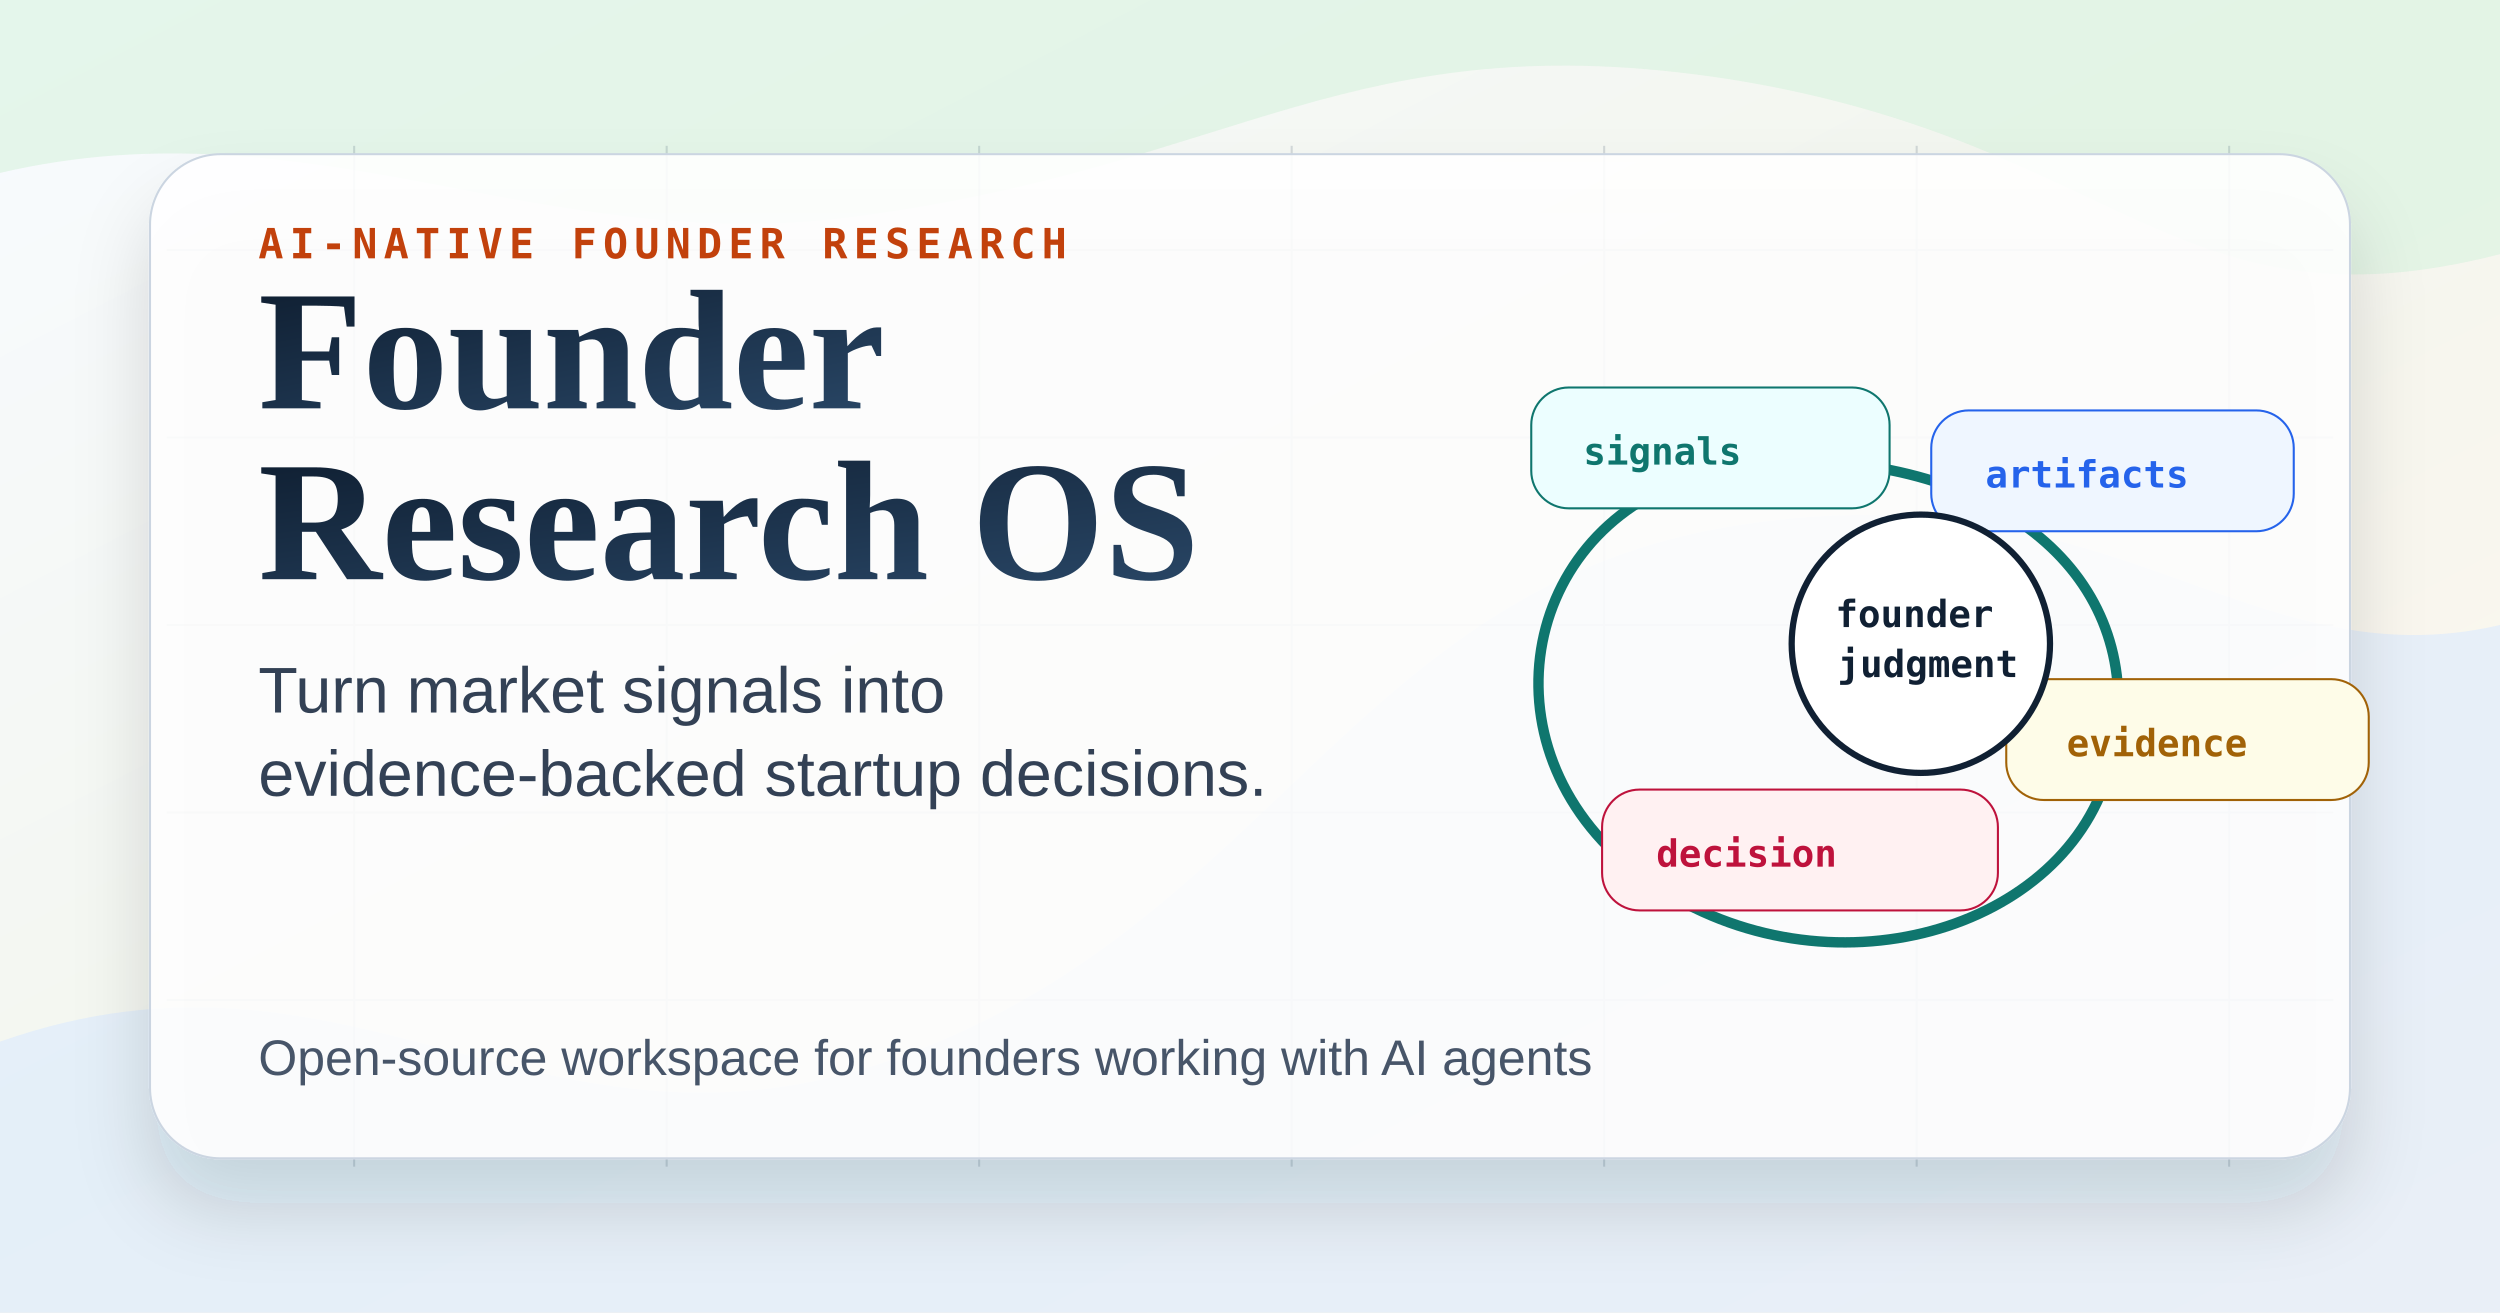
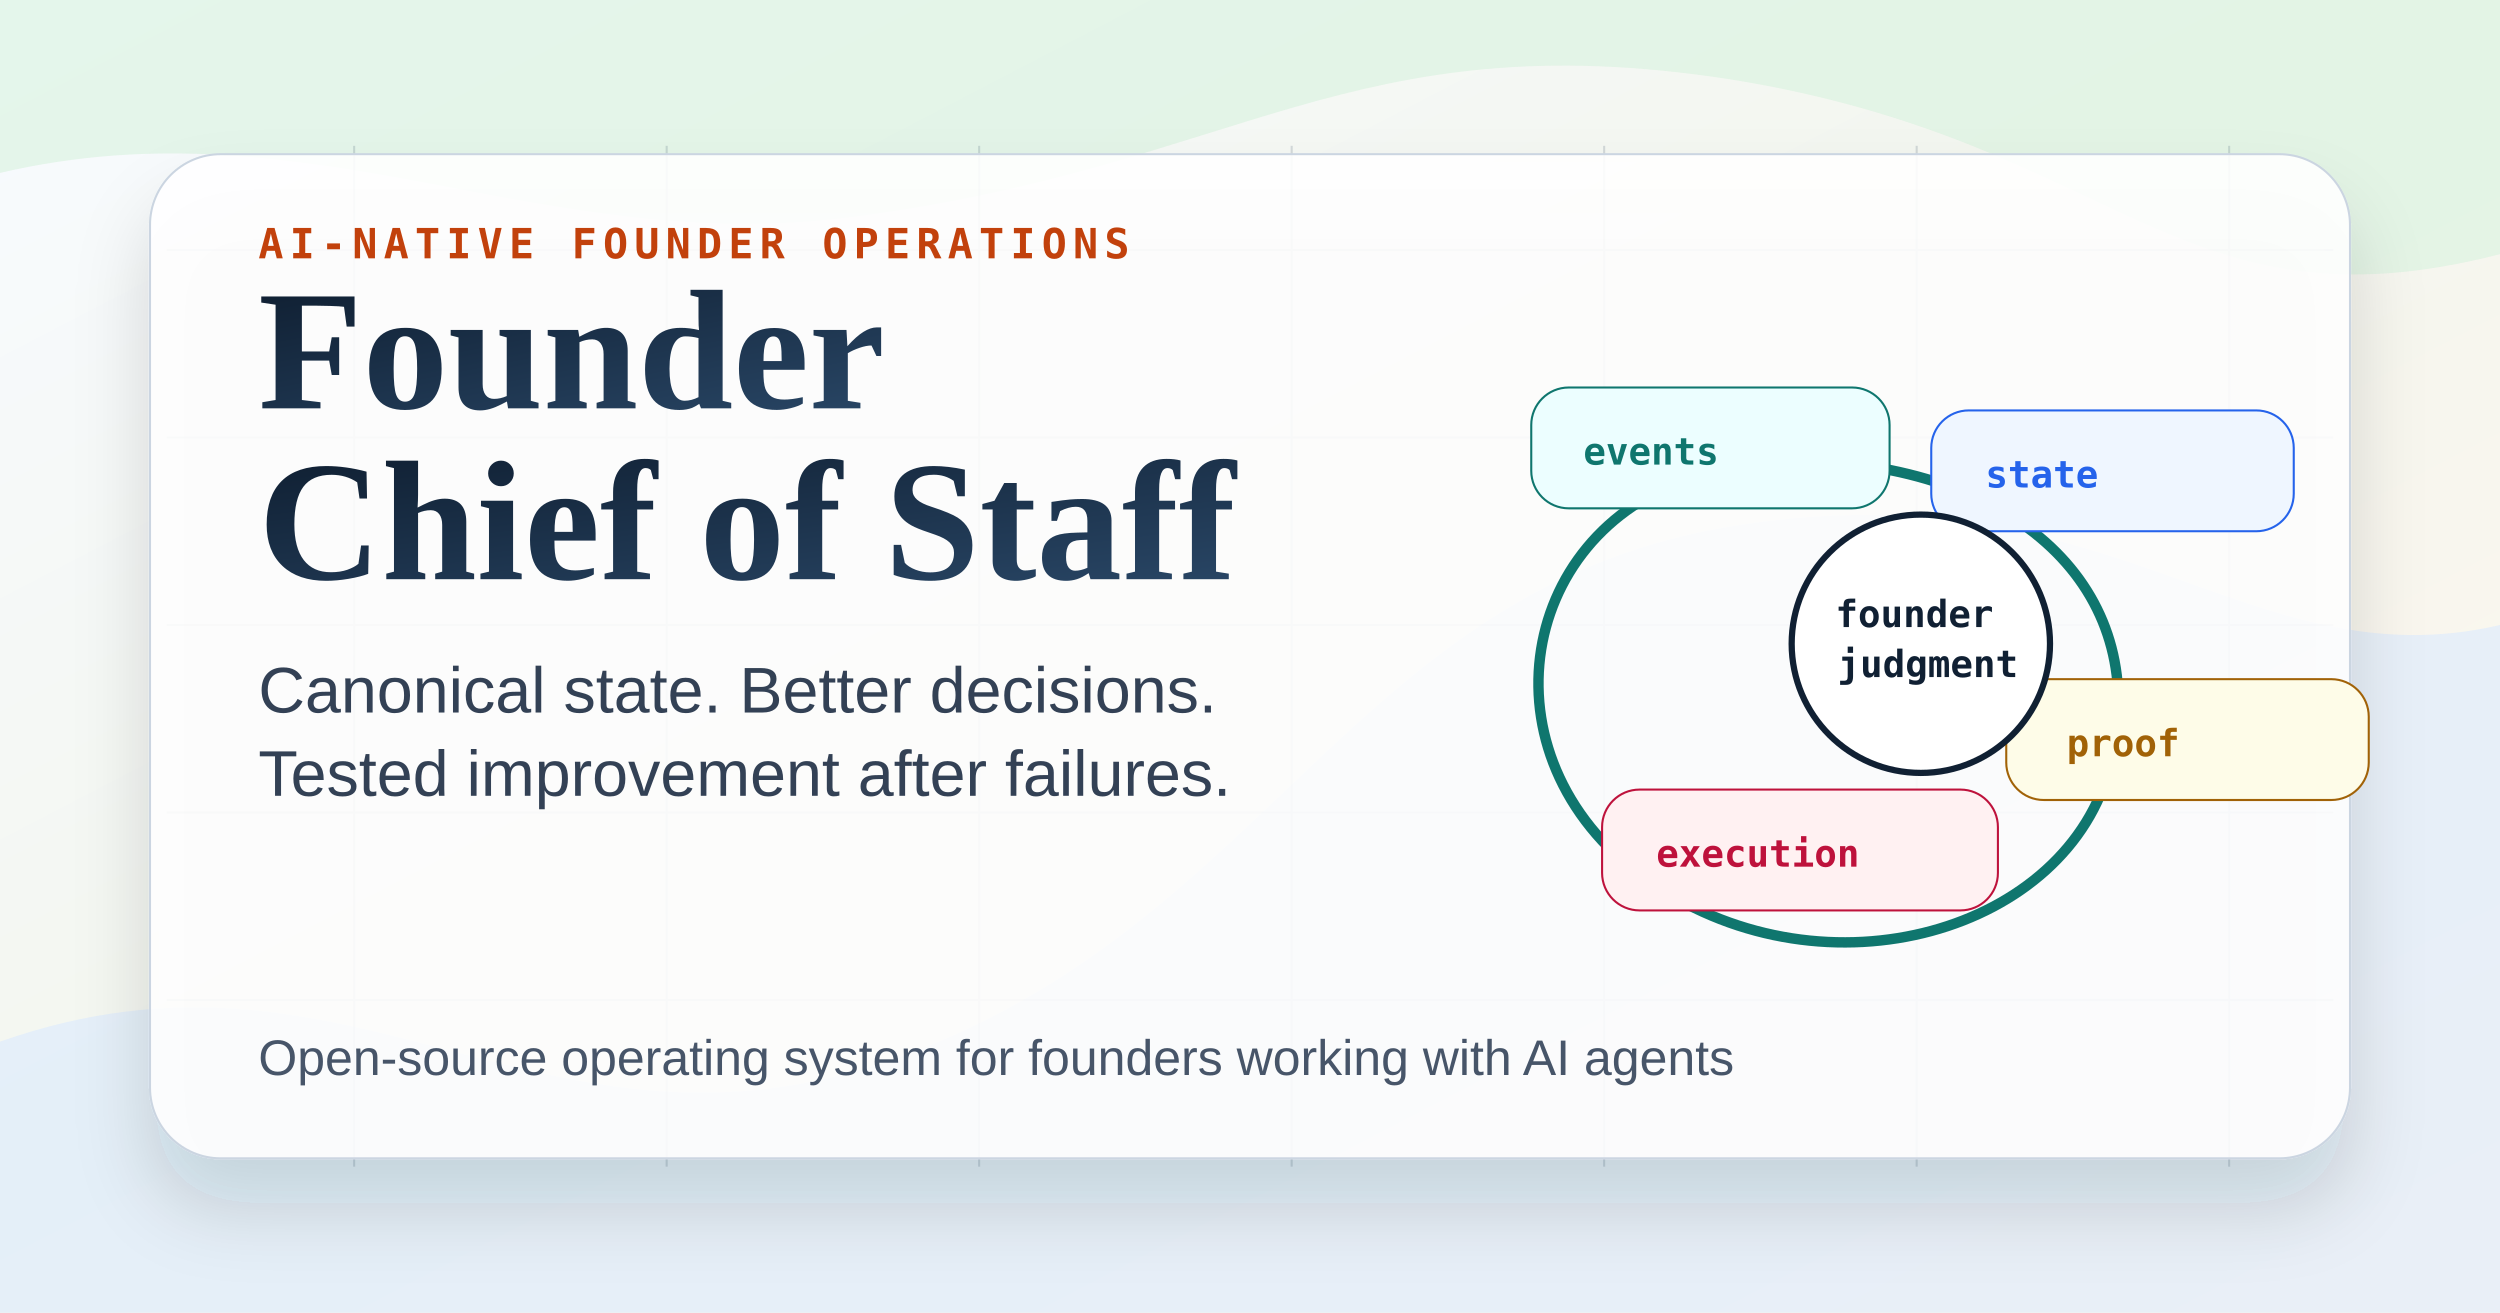
<svg xmlns="http://www.w3.org/2000/svg" width="1200" height="630" viewBox="0 0 1200 630" role="img" aria-labelledby="title desc">
  <defs>
    <linearGradient id="bg" x1="0" x2="1" y1="0" y2="1">
      <stop offset="0" stop-color="#f8fbff" />
      <stop offset="0.46" stop-color="#f3f6ef" />
      <stop offset="1" stop-color="#fff7ed" />
    </linearGradient>
    <linearGradient id="ink" x1="0" x2="1" y1="0" y2="1">
      <stop offset="0" stop-color="#102033" />
      <stop offset="1" stop-color="#284564" />
    </linearGradient>
    <filter id="shadow" x="-20%" y="-20%" width="140%" height="140%">
      <feDropShadow dx="0" dy="24" stdDeviation="18" flood-color="#1f2937" flood-opacity="0.16" />
    </filter>
  </defs>
  <rect width="1200" height="630" fill="url(#bg)" />
  <path d="M0 500 C170 440 260 568 430 508 C610 444 650 280 835 252 C1015 224 1080 328 1200 300 L1200 630 L0 630 Z" fill="#dbeafe" opacity="0.62" />
  <path d="M0 83 C150 48 260 124 410 104 C595 80 648 10 830 38 C1018 68 1044 162 1200 122 L1200 0 L0 0 Z" fill="#d9f2df" opacity="0.64" />
  <g opacity="0.16" stroke="#19324d" stroke-width="1">
    <path d="M80 120 H1120" />
    <path d="M80 210 H1120" />
    <path d="M80 300 H1120" />
    <path d="M80 390 H1120" />
    <path d="M80 480 H1120" />
    <path d="M170 70 V560" />
    <path d="M320 70 V560" />
    <path d="M470 70 V560" />
    <path d="M620 70 V560" />
    <path d="M770 70 V560" />
    <path d="M920 70 V560" />
    <path d="M1070 70 V560" />
  </g>
  <g filter="url(#shadow)">
    <rect x="72" y="74" width="1056" height="482" rx="34" fill="#ffffff" opacity="0.88" />
    <rect x="72" y="74" width="1056" height="482" rx="34" fill="none" stroke="#cbd5e1" />
  </g>
  <g transform="translate(124 124)">
-     <text x="0" y="0" fill="#c2410c" font-family="Menlo, Consolas, monospace" font-size="20" font-weight="700" letter-spacing="3">AI-NATIVE FOUNDER RESEARCH</text>
+     <text x="0" y="0" fill="#c2410c" font-family="Menlo, Consolas, monospace" font-size="20" font-weight="700" letter-spacing="3">AI-NATIVE FOUNDER OPERATIONS</text>
    <text x="0" y="72" fill="url(#ink)" font-family="Georgia, 'Times New Roman', serif" font-size="82" font-weight="700">Founder</text>
-     <text x="0" y="154" fill="url(#ink)" font-family="Georgia, 'Times New Roman', serif" font-size="82" font-weight="700">Research OS</text>
-     <text x="0" y="218" fill="#334155" font-family="Arial, Helvetica, sans-serif" font-size="31">Turn market signals into</text>
-     <text x="0" y="258" fill="#334155" font-family="Arial, Helvetica, sans-serif" font-size="31">evidence-backed startup decisions.</text>
+     <text x="0" y="154" fill="url(#ink)" font-family="Georgia, 'Times New Roman', serif" font-size="82" font-weight="700">Chief of Staff</text>
+     <text x="0" y="218" fill="#334155" font-family="Arial, Helvetica, sans-serif" font-size="31">Canonical state. Better decisions.</text>
+     <text x="0" y="258" fill="#334155" font-family="Arial, Helvetica, sans-serif" font-size="31">Tested improvement after failures.</text>
  </g>
  <g transform="translate(735 141)" font-family="Menlo, Consolas, monospace" font-size="18" font-weight="700">
    <path d="M130 80 C238 83 298 146 278 226 C258 306 142 340 58 283 C-26 226 -8 115 78 88" fill="none" stroke="#0f766e" stroke-width="5" stroke-linecap="round" />
    <path d="M270 214 l27 13 l-27 14 z" fill="#0f766e" />
    <g>
      <rect x="0" y="45" width="172" height="58" rx="18" fill="#ecfeff" stroke="#0f766e" />
-       <text x="25" y="82" fill="#0f766e">signals</text>
+       <text x="25" y="82" fill="#0f766e">events</text>
    </g>
    <g>
      <rect x="192" y="56" width="174" height="58" rx="18" fill="#eff6ff" stroke="#2563eb" />
-       <text x="218" y="93" fill="#2563eb">artifacts</text>
+       <text x="218" y="93" fill="#2563eb">state</text>
    </g>
    <g>
      <rect x="228" y="185" width="174" height="58" rx="18" fill="#fefce8" stroke="#a16207" />
-       <text x="257" y="222" fill="#a16207">evidence</text>
+       <text x="257" y="222" fill="#a16207">proof</text>
    </g>
    <g>
      <rect x="34" y="238" width="190" height="58" rx="18" fill="#fff1f2" stroke="#be123c" />
-       <text x="60" y="275" fill="#be123c">decision</text>
+       <text x="60" y="275" fill="#be123c">execution</text>
    </g>
    <circle cx="187" cy="168" r="62" fill="#ffffff" stroke="#102033" stroke-width="3" />
    <text x="146" y="160" fill="#102033">founder</text>
    <text x="147" y="184" fill="#102033">judgment</text>
  </g>
-   <text x="124" y="516" fill="#475569" font-family="Arial, Helvetica, sans-serif" font-size="24">Open-source workspace for founders working with AI agents</text>
+   <text x="124" y="516" fill="#475569" font-family="Arial, Helvetica, sans-serif" font-size="24">Open-source operating system for founders working with AI agents</text>
</svg>
